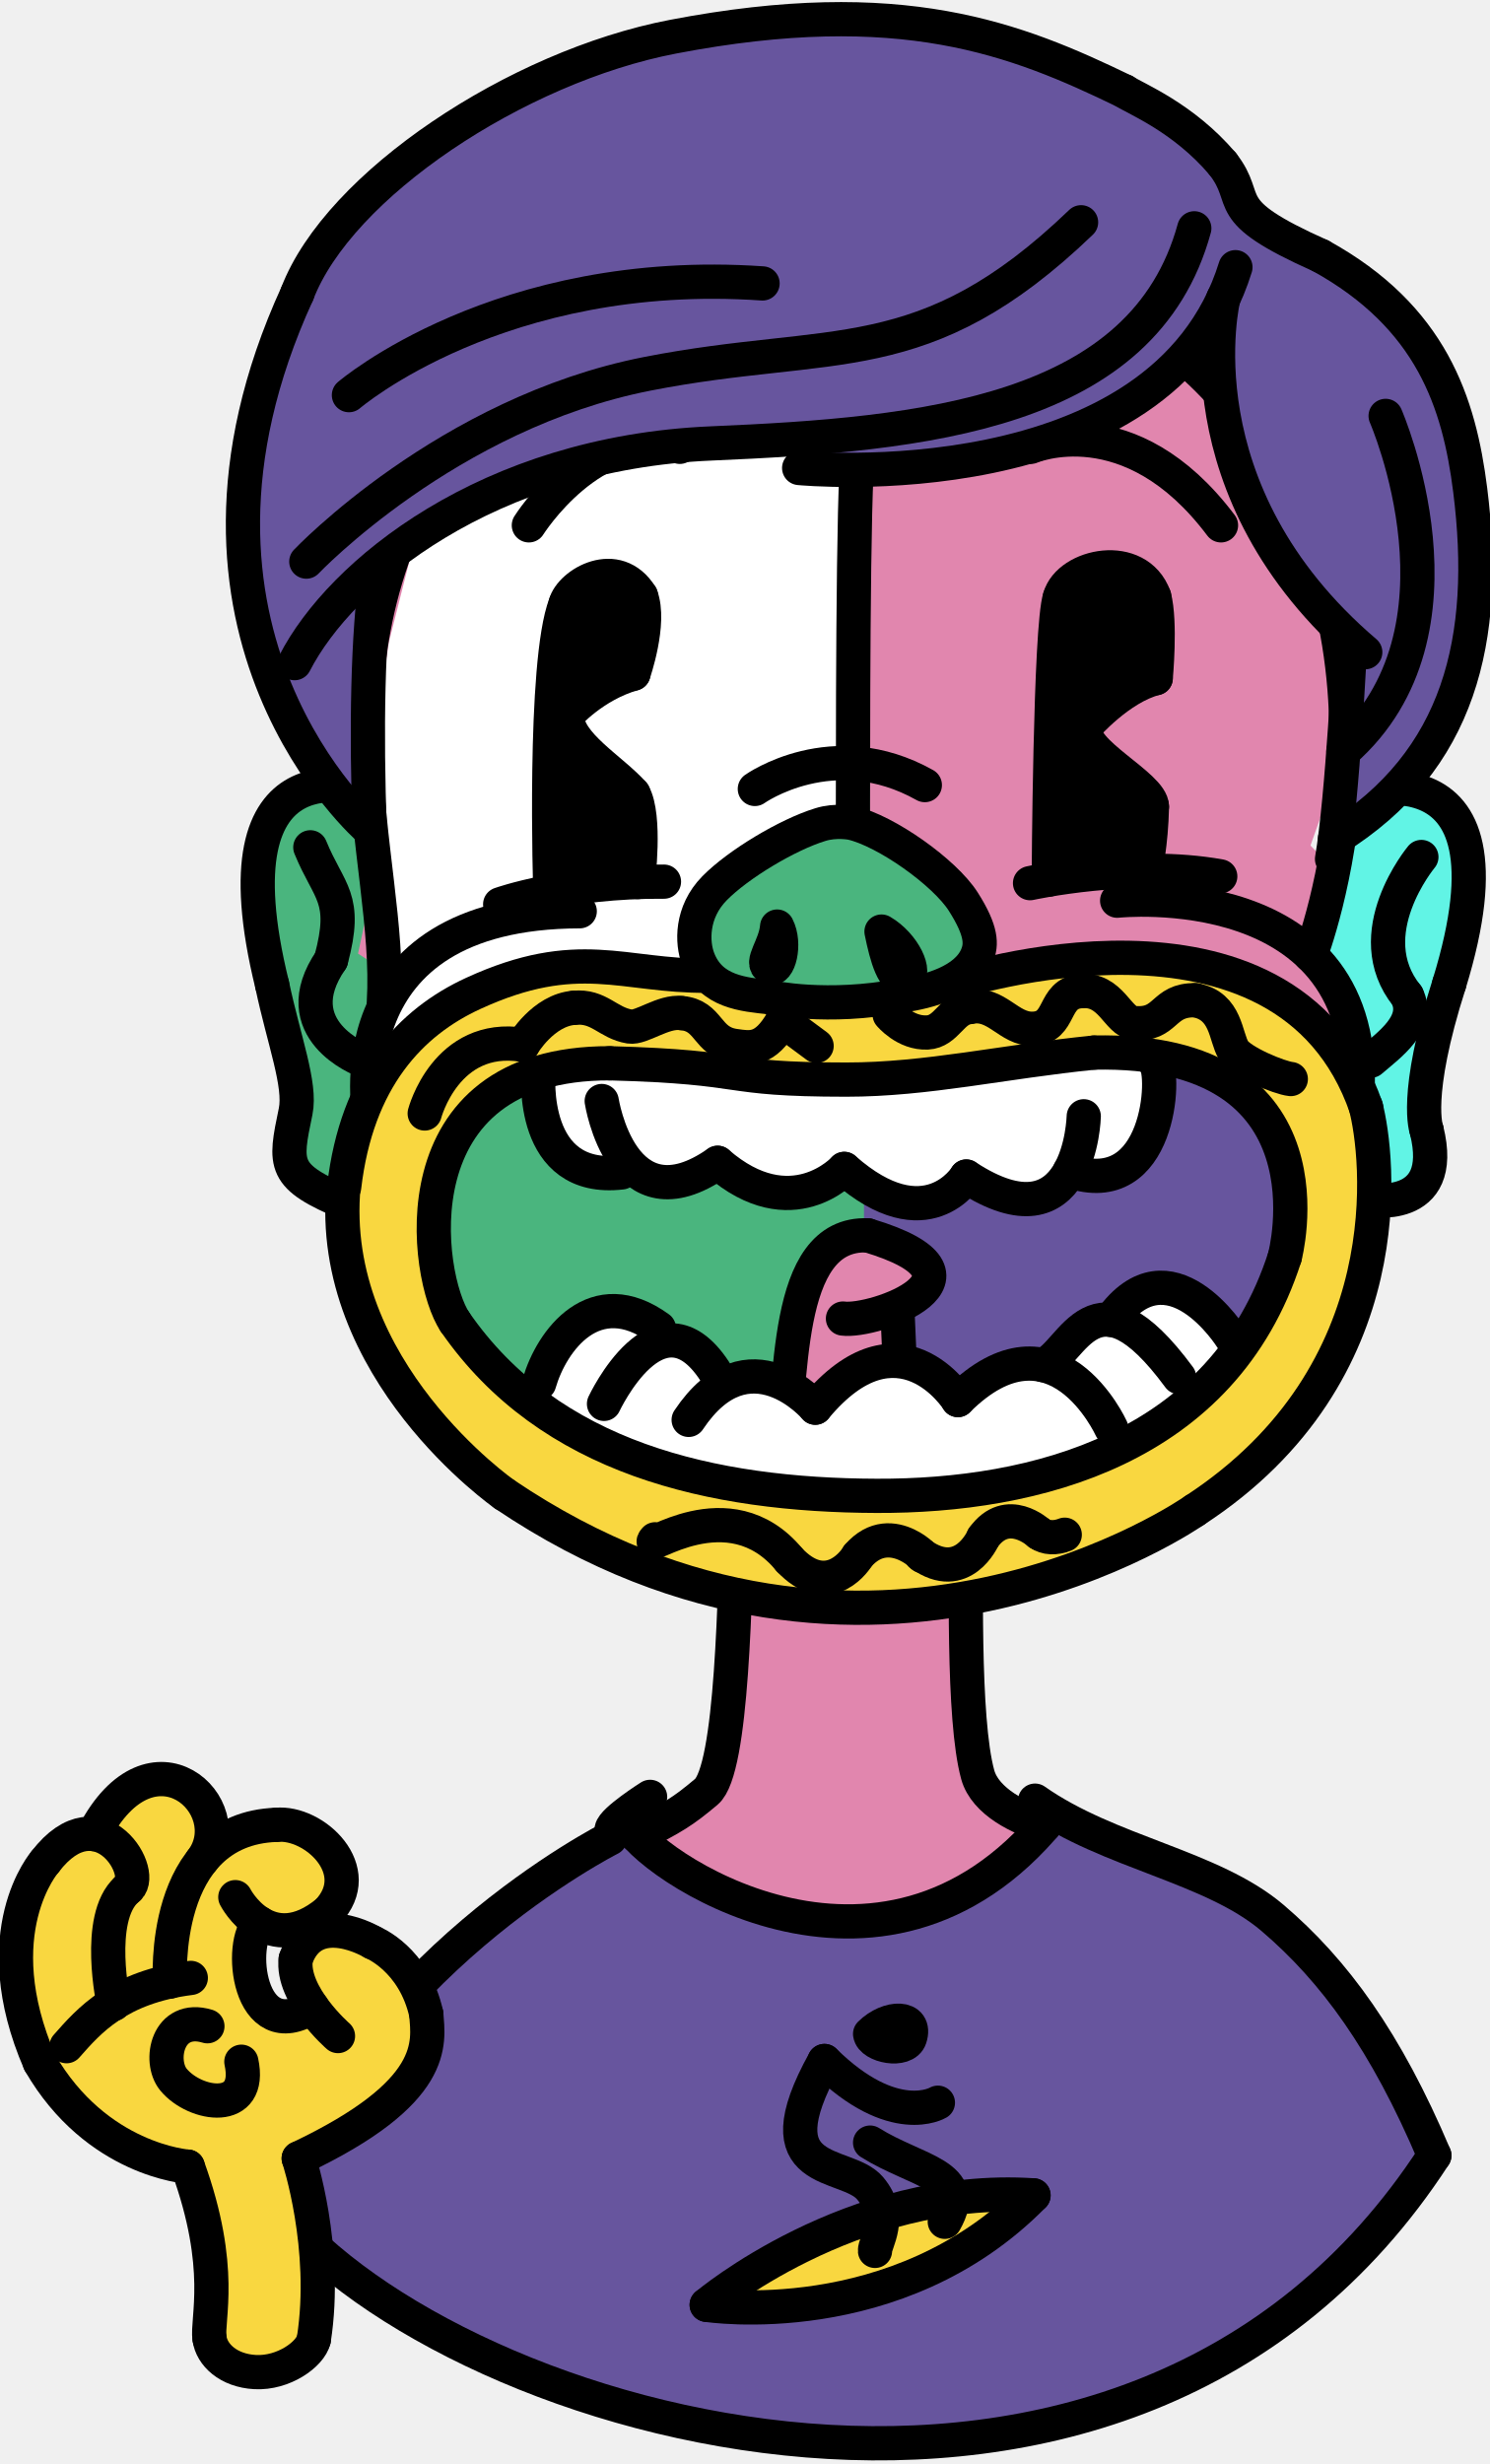
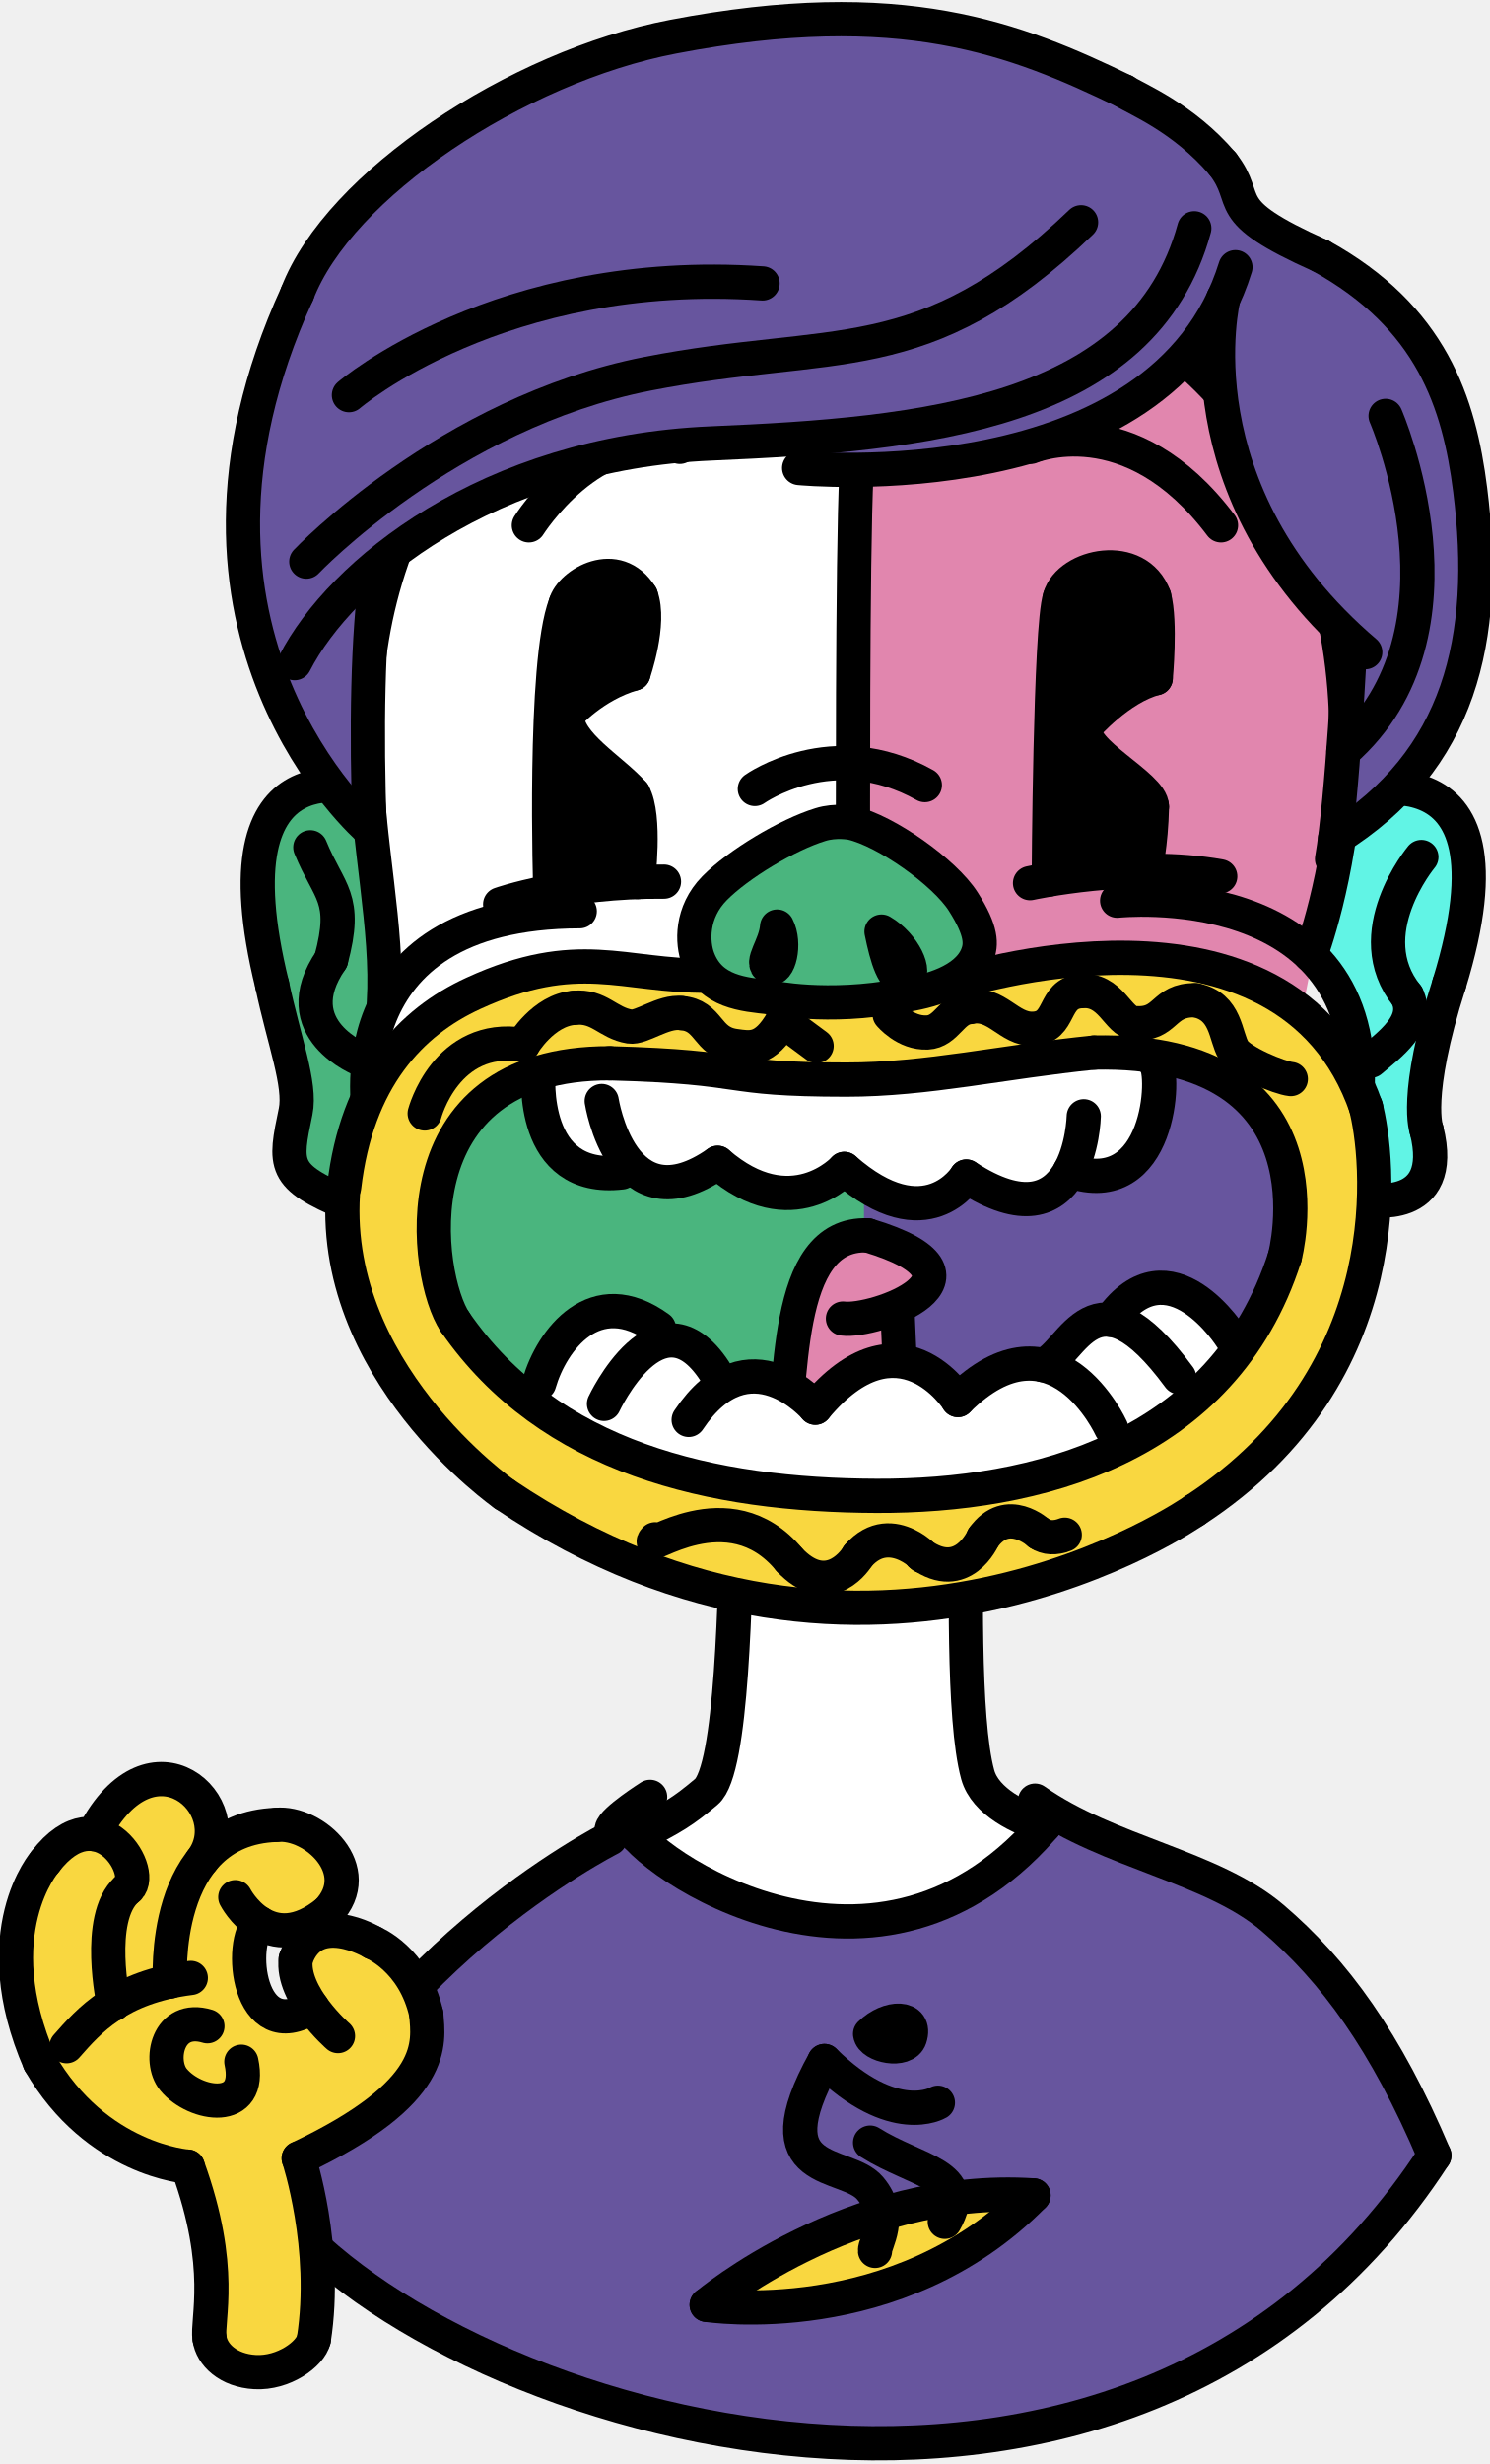
- <svg xmlns="http://www.w3.org/2000/svg" xmlns:xlink="http://www.w3.org/1999/xlink" version="1.1" x="0px" y="0px" viewBox="0 0 370 612" style="enable-background:new 0 0 370 612;" xml:space="preserve">
+ <svg xmlns="http://www.w3.org/2000/svg" version="1.1" x="0px" y="0px" viewBox="0 0 370 612" style="enable-background:new 0 0 370 612;" xml:space="preserve">
  <g id="n1601">
    <g>
      <g>
        <polygon style="fill-rule:evenodd;clip-rule:evenodd;fill:#67559E;" points="69.056,548.679 75.826,531.949 87.412,512.568      100.45,496.495 112.621,484.409 130.789,469.701 145.951,459.747 156.438,453.648 168.734,464.385 179.429,470.144      194.169,475.219 208.937,477.21 225.186,475.499 239.473,469.933 251.25,461.691 261.821,450.269 274.203,456.422      289.682,462.546 306.596,469.994 316.146,476.393 328.044,488.082 339.701,503.463 347.203,516.177 353.622,529.234      356.307,535.367 349.458,545.156 338.75,557.917 324.937,570.958 307.024,583.697 284.754,594.742 264.681,601.241      235.206,606.143 202.65,606.3 177.552,603.116 142.603,594.042 117.045,583.623 96.503,572.199 80.8,560.592 69.056,548.679         " />
-         <path style="fill-rule:evenodd;clip-rule:evenodd;fill:#E186AE;" d="M183.245,372.116c0,0,25.965-12.377,56.812,0     c-0.134,17.25-0.134,17.25-0.134,17.25l0.302,33.608l1.436,12.48l3.725,9.877l6.979,5.256l7.155,2.761l-8.27,8.345l-11.777,8.242     l-14.287,5.565l-16.249,1.711l-14.768-1.99l-17.454-6.536l-12.188-7.972l-5.764-5.033l12.631-7.364l7.059-7.901l2.794-12.347     l1.514-40.574L183.245,372.116L183.245,372.116z" />
+         <path style="fill-rule:evenodd;clip-rule:evenodd;fill:#FFFFFF;" d="M183.245,372.116c0,0,25.965-12.377,56.812,0     c-0.134,17.25-0.134,17.25-0.134,17.25l0.302,33.608l1.436,12.48l3.725,9.877l6.979,5.256l7.155,2.761l-8.27,8.345l-11.777,8.242     l-14.287,5.565l-16.249,1.711l-14.768-1.99l-17.454-6.536l-12.188-7.972l-5.764-5.033l12.631-7.364l7.059-7.901l2.794-12.347     l1.514-40.574L183.245,372.116L183.245,372.116z" />
      </g>
      <path style="fill:none;stroke:#000000;stroke-width:8.504;stroke-linecap:round;stroke-linejoin:round;stroke-miterlimit:22.926;" d="    M151.557,456.617c0,0-63.188,31.875-82.501,92.062" />
      <path style="fill:none;stroke:#000000;stroke-width:8.504;stroke-linecap:round;stroke-linejoin:round;stroke-miterlimit:22.926;" d="    M156.057,452.867c3.562,9.375,62.437,50.438,104.812-1.125" />
      <path style="fill:none;stroke:#000000;stroke-width:8.504;stroke-linecap:round;stroke-linejoin:round;stroke-miterlimit:22.926;" d="    M161.494,446.304c0,0-9.187,5.812-9.562,8.062" />
      <path style="fill:none;stroke:#000000;stroke-width:8.504;stroke-linecap:round;stroke-linejoin:round;stroke-miterlimit:22.926;" d="    M257.119,447.242c18.375,12.938,43.958,16.295,59.027,29.151c15.301,13.055,28.132,30.56,40.161,58.974" />
      <path style="fill:none;stroke:#000000;stroke-width:8.504;stroke-linecap:round;stroke-linejoin:round;stroke-miterlimit:22.926;" d="    M183.245,372.116c-0.658,23.798-1.236,67.433-7.786,72.932c-5.754,4.831-8.096,6.297-17.255,10.913" />
      <path style="fill:none;stroke:#000000;stroke-width:8.504;stroke-linecap:round;stroke-linejoin:round;stroke-miterlimit:22.926;" d="    M240.057,372.116c-0.041,18.564-0.995,54.72,2.823,68.67c1.844,6.737,10.689,10.998,16.64,12.561" />
      <path style="fill:none;stroke:#000000;stroke-width:8.504;stroke-linecap:round;stroke-linejoin:round;stroke-miterlimit:22.926;" d="    M69.056,548.679c43.592,53.778,211.224,103.881,287.251-13.312" />
      <g>
        <polygon style="fill-rule:evenodd;clip-rule:evenodd;fill:#F9D740;" points="175.553,572.467 187.763,563.984 205.049,555.016      221.564,549.142 241.337,545.48 256.741,545.279 249.896,551.552 239.708,558.81 225.674,565.808 210.165,570.548 193.97,572.86      175.553,572.467    " />
        <path style="fill:none;stroke:#000000;stroke-width:8.504;stroke-linecap:round;stroke-linejoin:round;stroke-miterlimit:22.926;" d="     M216.147,505.175c4.5-4.5,11.716-4.567,9.885,1C224.825,509.844,216.522,508.175,216.147,505.175" />
        <path style="fill:none;stroke:#000000;stroke-width:8.504;stroke-linecap:round;stroke-linejoin:round;stroke-miterlimit:22.926;" d="     M232.985,522.264c0,0-10.953,6.576-28.182-10.36" />
        <path style="fill:none;stroke:#000000;stroke-width:8.504;stroke-linecap:round;stroke-linejoin:round;stroke-miterlimit:22.926;" d="     M204.803,511.904c-16.438,29.604,5.344,24.479,11.344,31.604s1.031,13.688,1.219,15.562" />
        <path style="fill:none;stroke:#000000;stroke-width:8.504;stroke-linecap:round;stroke-linejoin:round;stroke-miterlimit:22.926;" d="     M216.147,532.174c11.625,7.312,25.302,7.855,18.552,19.667" />
        <path style="fill:none;stroke:#000000;stroke-width:8.504;stroke-linecap:round;stroke-linejoin:round;stroke-miterlimit:22.926;" d="     M175.553,572.467c0,0,35.811-30.188,81.188-27.188" />
        <path style="fill:none;stroke:#000000;stroke-width:8.504;stroke-linecap:round;stroke-linejoin:round;stroke-miterlimit:22.926;" d="     M175.553,572.467c0,0,47.249,7.313,81.188-27.188" />
      </g>
    </g>
  </g>
  <g id="n1602">
    <g>
      <polygon style="fill-rule:evenodd;clip-rule:evenodd;fill:#4AB57E;" points="215.866,403.333 113.533,356.5 97.866,263.333     215.866,263.333   " />
      <polygon style="fill-rule:evenodd;clip-rule:evenodd;fill:#67559E;" points="315.532,362.667 214.626,403.435 214.626,263.435     332.626,263.435   " />
+       <path style="fill-rule:evenodd;clip-rule:evenodd;fill:#E186AE;" d="M213.529,259.735c-1.016-1.525-0.508-133.668-0.508-133.668    s3.558-11.181,5.591-11.69c2.033-0.508,60.989-15.756,60.989-15.756l19.313-13.214l5.591,17.28l10.325,30.501l20.569,26.551    l-4.5,53.625l-8.606,43.829L213.529,259.735z" />
+       <path style="fill-rule:evenodd;clip-rule:evenodd;fill:#FFFFFF;" d="M97.866,263.333l115.663-3.599l-2.033-145.866    c0,0-46.25-12.706-63.022-7.115c-16.772,5.591-50.316,25.412-50.316,25.412s-11.181,26.937-8.64,52.349    S97.866,263.333,97.866,263.333z" />
      <polygon style="fill-rule:evenodd;clip-rule:evenodd;fill:#4AB57E;" points="91.226,196.383 92.431,208.857 94.329,225.308     95.449,239.827 95.354,248.963 90.615,259.882 88.89,270.208 94.204,273.182 89.946,282.748 87.625,291.179 86.565,297.336     79.605,295.894 73.337,291.059 72.123,283.074 73.438,276.06 73.495,270.115 69.953,254.458 64.959,231.358 64.063,217.322     67.551,203.134 72.699,197.647 83.075,194.997 91.226,196.383   " />
-       <polygon style="fill-rule:evenodd;clip-rule:evenodd;fill:#E186AE;" points="94.204,240.273 101.249,271.852 108,267.894     118,260.319 125,260.319 131,256.111 140,253.586 144,254.428 155,254.428 162,258.636 173,248.536 187,243.486 206,236.753     209,226.654 221,232.545 226,235.07 227,246.011 237,240.961 244,242.645 262,242.645 280,242.645 297.301,247.095     323.565,260.551 338.722,269.993 329.028,232.089 333.835,238.285 337.294,235.246 336.016,225.923 331.154,215.829     325.546,210.006 329.388,199.172 333.227,181.613 334.474,163.449 333.138,147.627 329.118,131.623 321.327,114.789     310.368,99.786 296.788,87.073 276.531,75.137 254.522,68.219 232.132,65.404 209.627,65.387 190.325,66.852 169.276,70.439     149.533,76.501 134.742,83.63 120.741,93.668 108.249,107.697 99.907,121.637 94.34,135.831 91.731,147.528 90.686,158.635     91.113,174.334 93.031,190.512 94.889,206.09 95.402,216.045 93.995,221.933 90.615,229.079 88.936,236.847 94.204,240.273   " />
-       <g>
-         <defs>
-           <polygon id="SVGID_1_" points="96.458,321.847 100.876,313.163 109.794,301.627 124.393,292.946 134.702,314.4 150.861,312.826       160,319 169,321 175,311 196.626,307.46 200.626,297.46 213,307 215.831,230.926 227.295,237.519 241.386,251.35       248.986,264.857 251.985,273.819 248.068,282.909 248.711,286.642 263.343,283.289 278.66,281.886 296.928,283.748       312.94,290.089 322.887,297.746 331.796,309.129 336.614,318.757 340.081,314.034 338.799,299.548 333.926,283.863       328.307,274.814 332.157,257.979 336.004,230.693 337.254,202.47 335.915,177.883 331.887,153.014 324.079,126.855       313.096,103.542 299.486,83.788 279.185,65.24 257.127,54.49 234.688,50.116 212.134,50.091 192.79,52.366 171.695,57.94       151.908,67.36 137.085,78.438 123.054,94.036 110.534,115.836 102.174,137.497 96.594,159.553 93.98,177.73 92.933,194.988       93.36,219.383 95.282,244.523 97.145,268.73 97.658,284.199 96.249,293.347 92.861,304.452 91.179,316.522 96.458,321.847           " />
-         </defs>
-         <clipPath id="SVGID_2_">
-           <use xlink:href="#SVGID_1_" style="overflow:visible;" />
-         </clipPath>
-         <rect x="39.711" y="-24.39" style="clip-path:url(#SVGID_2_);fill-rule:evenodd;clip-rule:evenodd;fill:#FFFFFF;" width="176.385" height="282.773" />
-       </g>
      <path style="fill-rule:evenodd;clip-rule:evenodd;fill:none;stroke:#000000;stroke-width:8.504;stroke-linecap:round;stroke-linejoin:round;stroke-miterlimit:22.926;" d="    M215.439,42.544c0.201-2.583,1.278-2.487-2.692,75.052c-1.035,20.209-0.847,93.966-0.847,93.966" />
      <polygon style="fill-rule:evenodd;clip-rule:evenodd;fill:#61F4E5;" points="333.509,198.6 341.904,195.893 352.289,196.554     360.24,201.642 364.51,212.376 364.742,221.261 362.606,234.819 360.016,244.333 356.923,254.997 354.412,267.238     353.869,277.784 355.273,286.9 352.999,294.433 347.44,297.717 339.523,298.486 338.994,288.718 337.104,278.477 335.565,269.014     338.078,263.459 335.554,254.304 331.154,244.138 325.546,237.22 329.388,224.346 331.308,213.915 333.018,204.618 333.509,198.6       " />
      <path style="fill:none;stroke:#000000;stroke-width:8.504;stroke-linecap:round;stroke-linejoin:round;stroke-miterlimit:22.926;" d="    M91.863,277.873c0,0-10.385-51.375,52.151-51.541" />
      <path style="fill:none;stroke:#000000;stroke-width:8.504;stroke-linecap:round;stroke-linejoin:round;stroke-miterlimit:22.926;" d="    M277.516,223.707c0,0,63.375-6.75,59.625,49.126" />
      <path style="fill:none;stroke:#000000;stroke-width:8.504;stroke-linecap:round;stroke-linejoin:round;stroke-miterlimit:22.926;" d="    M113.265,107.832c15.374-20.625,41.995-39.189,93.019-42.261c29.439-1.771,70.646-0.748,101.232,37.011" />
      <path style="fill:none;stroke:#000000;stroke-width:8.504;stroke-linecap:round;stroke-linejoin:round;stroke-miterlimit:22.926;" d="    M325.546,237.22c0,0,29.22-76.138-18.03-134.638" />
      <path style="fill:none;stroke:#000000;stroke-width:8.504;stroke-linecap:round;stroke-linejoin:round;stroke-miterlimit:22.926;" d="    M95.354,248.963c2.25-36.376-20.714-84.881,17.911-141.131" />
      <path style="fill:none;stroke:#000000;stroke-width:8.504;stroke-linecap:round;stroke-linejoin:round;stroke-miterlimit:22.926;" d="    M333.837,197.673c0,0,45.679-16.716,26.179,46.66" />
      <path style="fill:none;stroke:#000000;stroke-width:8.504;stroke-linecap:round;stroke-linejoin:round;stroke-miterlimit:22.926;" d="    M354.391,280.708c0,0-3.375-8.25,5.625-36.375" />
      <path style="fill:none;stroke:#000000;stroke-width:8.504;stroke-linecap:round;stroke-linejoin:round;stroke-miterlimit:22.926;" d="    M339.766,297.957c0,0,19.875,3.75,14.625-17.249" />
      <path style="fill:none;stroke:#000000;stroke-width:8.504;stroke-linecap:round;stroke-linejoin:round;stroke-miterlimit:22.926;" d="    M353.09,212.856c0,0-15.949,19.102-3.574,34.477" />
      <path style="fill:none;stroke:#000000;stroke-width:8.504;stroke-linecap:round;stroke-linejoin:round;stroke-miterlimit:22.926;" d="    M340.516,263.458c4.499-3.875,12.375-9.375,9-16.125" />
      <path style="fill:none;stroke:#000000;stroke-width:8.504;stroke-linecap:round;stroke-linejoin:round;stroke-miterlimit:22.926;" d="    M91.226,196.383c0,0-38.993-14.207-23.618,48.23" />
      <path style="fill:none;stroke:#000000;stroke-width:8.504;stroke-linecap:round;stroke-linejoin:round;stroke-miterlimit:22.926;" d="    M86.358,298.988c-16.378-6.823-15.7-9.534-12.92-22.928c1.375-6.621-2.925-17.688-5.83-31.447" />
      <path style="fill:none;stroke:#000000;stroke-width:8.504;stroke-linecap:round;stroke-linejoin:round;stroke-miterlimit:22.926;" d="    M77.09,210.452c4.688,11.438,9.333,12.406,5.143,27.975" />
      <path style="fill:none;stroke:#000000;stroke-width:8.504;stroke-linecap:round;stroke-linejoin:round;stroke-miterlimit:22.926;" d="    M90,263.265c0,0-19.7-7.465-7.767-24.839" />
      <g>
        <polygon style="fill-rule:evenodd;clip-rule:evenodd;" points="144.898,173.905 152.338,169.222 157.344,167.325      159.648,157.761 159.52,148.951 153.974,143.52 145.837,144.391 140.47,150.075 138.953,155.816 137.582,166.48 136.593,185.617      136.418,198.73 136.51,212.422 136.713,221.477 146.205,220.015 154.263,219.28 158.463,219.071 159.122,207.997 158.15,199.117      151.242,191.466 143.561,184.147 142.14,176.311 144.898,173.905    " />
        <polygon style="fill-rule:evenodd;clip-rule:evenodd;" points="261.2,178.112 261.656,165.719 262.451,153.579 264.824,145.525      272.144,141.33 281.441,142.174 286.282,147.143 287.462,153.559 287.441,163.304 287.094,168.45 280.138,171.539      274.571,175.659 269.657,180.451 273.323,187.452 278.437,191.768 284.05,196.625 286.157,200.325 285.798,206.955      284.465,216.279 276.821,216.58 269.127,217.274 260.529,218.483 260.589,211.105 260.749,198.741 260.973,186.922      261.2,178.112    " />
        <path style="fill:none;stroke:#000000;stroke-width:8.504;stroke-linecap:round;stroke-linejoin:round;stroke-miterlimit:22.926;" d="     M131.376,130.481c0,0,15.938-25.313,37.5-19.5" />
        <path style="fill:none;stroke:#000000;stroke-width:8.504;stroke-linecap:round;stroke-linejoin:round;stroke-miterlimit:22.926;" d="     M256.064,110.981c0,0,24.563-10.687,47.25,19.5" />
        <path style="fill:none;stroke:#000000;stroke-width:8.504;stroke-linecap:round;stroke-linejoin:round;stroke-miterlimit:22.926;" d="     M255.876,219.356c0,0,25.5-5.625,47.25-1.687" />
        <path style="fill:none;stroke:#000000;stroke-width:8.504;stroke-linecap:round;stroke-linejoin:round;stroke-miterlimit:22.926;" d="     M124.251,224.606c0,0,16.313-5.812,40.688-5.625" />
        <path style="fill:none;stroke:#000000;stroke-width:8.504;stroke-linecap:round;stroke-linejoin:round;stroke-miterlimit:22.926;" d="     M140.47,150.075c1.312-5.062,12.749-11.812,18.75-2.062" />
        <path style="fill:none;stroke:#000000;stroke-width:8.504;stroke-linecap:round;stroke-linejoin:round;stroke-miterlimit:22.926;" d="     M136.713,221.477c0,0-1.868-56.964,3.757-71.402" />
        <path style="fill:none;stroke:#000000;stroke-width:8.504;stroke-linecap:round;stroke-linejoin:round;stroke-miterlimit:22.926;" d="     M157.344,167.325c0,0,4.41-12.592,1.876-19.312" />
        <path style="fill:none;stroke:#000000;stroke-width:8.504;stroke-linecap:round;stroke-linejoin:round;stroke-miterlimit:22.926;" d="     M140.845,177.638c0,0,6.562-7.5,16.499-10.312" />
        <path style="fill:none;stroke:#000000;stroke-width:8.504;stroke-linecap:round;stroke-linejoin:round;stroke-miterlimit:22.926;" d="     M157.345,197.138c-5.25-6-16.688-12.375-16.5-19.5" />
        <path style="fill:none;stroke:#000000;stroke-width:8.504;stroke-linecap:round;stroke-linejoin:round;stroke-miterlimit:22.926;" d="     M158.463,219.071c0,0,2.069-16.309-1.118-21.934" />
        <path style="fill:none;stroke:#000000;stroke-width:8.504;stroke-linecap:round;stroke-linejoin:round;stroke-miterlimit:22.926;" d="     M263.282,148.388c2.25-8.062,19.312-11.625,23.438-0.188" />
        <path style="fill:none;stroke:#000000;stroke-width:8.504;stroke-linecap:round;stroke-linejoin:round;stroke-miterlimit:22.926;" d="     M260.529,218.483c0,0,0.316-62.971,2.753-70.096" />
        <path style="fill:none;stroke:#000000;stroke-width:8.504;stroke-linecap:round;stroke-linejoin:round;stroke-miterlimit:22.926;" d="     M287.094,168.45c0,0,1.313-13.875-0.374-20.25" />
        <path style="fill:none;stroke:#000000;stroke-width:8.504;stroke-linecap:round;stroke-linejoin:round;stroke-miterlimit:22.926;" d="     M269.657,180.451c0,0,8.437-9.75,17.437-12.001" />
        <path style="fill:none;stroke:#000000;stroke-width:8.504;stroke-linecap:round;stroke-linejoin:round;stroke-miterlimit:22.926;" d="     M286.157,200.325c0-5.25-18.535-13.717-16.5-19.874" />
        <path style="fill:none;stroke:#000000;stroke-width:8.504;stroke-linecap:round;stroke-linejoin:round;stroke-miterlimit:22.926;" d="     M284.465,216.279c0,0,1.504-6.579,1.692-15.954" />
      </g>
      <g>
        <polygon style="fill-rule:evenodd;clip-rule:evenodd;fill:#67559E;" points="67.244,168.318 73.179,164.708 77.904,157.049      85.471,148.019 91.487,142.266 92.613,150.574 91.802,162.799 91.468,173.565 91.418,188.286 91.711,202.338 86.384,200.453      80.004,192.344 73.83,182.52 67.244,168.318    " />
        <polygon style="fill-rule:evenodd;clip-rule:evenodd;fill:#67559E;" points="66.401,166.005 73.179,164.708 78.687,156.115      88.479,145.143 99.181,136.078 113.341,127.105 128.476,120.072 146.667,114.336 163.86,111.199 181.438,109.929      202.551,108.645 202.138,116.488 218.705,116.55 235.127,115.132 253.402,111.535 269.097,106.104 284.722,97.203 295.21,87.557      302.905,80.732 302.581,88.538 303.217,98.486 305.084,108.816 308.66,120.255 314.83,133.188 322.429,144.552 330.729,154.113      335.399,159.739 334.624,173.443 334.038,182.289 333.138,193.901 331.968,205.725 337.589,204.262 344.839,198.136      353.618,187.849 359.365,177.724 363.802,164.932 366.091,150.943 366.429,136.341 364.895,119.275 360.628,100.749      353.637,86.351 342.896,73.915 330.073,64.679 319.223,59.286 311.224,54.033 306.911,46.352 301.394,38.111 290.582,29.142      276.233,21.187 262.827,15.236 244.794,9.197 227.495,5.881 207.674,4.769 186.741,6.092 168.27,8.91 148.966,14.038      130.411,21.772 115.324,30.115 100.326,40.656 88.344,51.515 78.026,64.578 71.357,78.602 65.349,95.743 61.564,113.391      60.373,127.92 61.061,142.729 63.187,154.995 66.401,166.005    " />
        <path style="fill:none;stroke:#000000;stroke-width:8.504;stroke-linecap:round;stroke-linejoin:round;stroke-miterlimit:22.926;" d="     M91.836,206.052c0,0-56.625-48.75-18-133.125" />
        <path style="fill:none;stroke:#000000;stroke-width:8.504;stroke-linecap:round;stroke-linejoin:round;stroke-miterlimit:22.926;" d="     M279.336,22.677C252.429,9.659,223.975-1.776,167.144,9.124c-38.815,7.445-83.038,36.845-93.308,63.803" />
        <path style="fill:none;stroke:#000000;stroke-width:8.504;stroke-linecap:round;stroke-linejoin:round;stroke-miterlimit:22.926;" d="     M303.711,40.677c7.5,9.562-1.688,11.25,24.375,22.875" />
        <path style="fill:none;stroke:#000000;stroke-width:8.504;stroke-linecap:round;stroke-linejoin:round;stroke-miterlimit:22.926;" d="     M279.336,22.677c2.845,1.891,14.606,6.509,24.375,18" />
        <path style="fill:none;stroke:#000000;stroke-width:8.504;stroke-linecap:round;stroke-linejoin:round;stroke-miterlimit:22.926;" d="     M331.649,208.302c31.03-19.284,38.226-49.676,33.569-86.602c-2.734-21.675-9.6-42.961-37.132-58.148" />
        <path style="fill:none;stroke:#000000;stroke-width:8.504;stroke-linecap:round;stroke-linejoin:round;stroke-miterlimit:22.926;" d="     M335.399,159.739c0,0-1.875,38.625-4.5,53.625" />
        <path style="fill:none;stroke:#000000;stroke-width:8.504;stroke-linecap:round;stroke-linejoin:round;stroke-miterlimit:22.926;" d="     M344.211,103.302c0,0,23.463,53.538-10.487,83.3" />
        <path style="fill:none;stroke:#000000;stroke-width:8.504;stroke-linecap:round;stroke-linejoin:round;stroke-miterlimit:22.926;" d="     M303.899,74.052c0,0-11.812,47.812,35.249,87.937" />
        <path style="fill:none;stroke:#000000;stroke-width:8.504;stroke-linecap:round;stroke-linejoin:round;stroke-miterlimit:22.926;" d="     M198.523,116.239c0,0,90.188,8.812,108.375-49.875" />
        <path style="fill:none;stroke:#000000;stroke-width:8.504;stroke-linecap:round;stroke-linejoin:round;stroke-miterlimit:22.926;" d="     M93.711,141.177c-2.438,16.5-2.754,40.5-1.875,64.875" />
        <path style="fill:none;stroke:#000000;stroke-width:8.504;stroke-linecap:round;stroke-linejoin:round;stroke-miterlimit:22.926;" d="     M73.179,164.708c11.438-22.313,47.966-52.209,103.498-54.568c53.03-2.253,107.401-7.343,120.002-53.432" />
        <path style="fill:none;stroke:#000000;stroke-width:8.504;stroke-linecap:round;stroke-linejoin:round;stroke-miterlimit:22.926;" d="     M86.679,98.145c0,0,37.5-32.25,102.75-27.75" />
        <path style="fill:none;stroke:#000000;stroke-width:8.504;stroke-linecap:round;stroke-linejoin:round;stroke-miterlimit:22.926;" d="     M76.093,139.489c0,0,34.984-36.895,84.74-46.65c46.098-9.037,68.557,0.011,107.72-37.631" />
      </g>
    </g>
  </g>
  <g id="n1603">
-     <polygon style="fill-rule:evenodd;clip-rule:evenodd;fill:#E186AE;" points="194.095,360.494 195.446,349.098 197.127,327.065      200.501,315.875 206.467,308.935 213.783,306.833 221.174,309.374 226.559,312.881 229.455,317.388 226.059,322.983      222.944,325.573 223.313,332.955 223.799,349.563 222.969,354.784 214.727,352.504 206.051,354.604 199.997,358.657      194.095,360.494    " />
-     <path style="fill:none;stroke:#000000;stroke-width:8.504;stroke-linecap:round;stroke-linejoin:round;stroke-miterlimit:22.926;" d="     M193.809,362.051c3.41-17.186,0.187-56.14,21.775-55.214" />
-     <path style="fill:none;stroke:#000000;stroke-width:8.504;stroke-linecap:round;stroke-linejoin:round;stroke-miterlimit:22.926;" d="     M209.405,327.498c7.768,1.064,40.224-10.485,6.179-20.662" />
-     <path style="fill:none;stroke:#000000;stroke-width:8.504;stroke-linecap:round;stroke-linejoin:round;stroke-miterlimit:22.926;" d="     M224.219,355.534c0,0-0.696-17.084-1.313-30.798" />
+     <g id="n0103">
+       <g>
+         <polygon style="fill-rule:evenodd;clip-rule:evenodd;fill:#E186AE;" points="194.095,360.494 195.446,349.098 197.127,327.065      200.501,315.875 206.467,308.935 213.783,306.833 221.174,309.374 226.559,312.881 229.455,317.388 226.059,322.983      222.944,325.573 223.313,332.955 223.799,349.563 222.969,354.784 214.727,352.504 206.051,354.604 199.997,358.657      194.095,360.494    " />
+         <path style="fill:none;stroke:#000000;stroke-width:8.504;stroke-linecap:round;stroke-linejoin:round;stroke-miterlimit:22.926;" d="     M193.809,362.051c3.41-17.186,0.187-56.14,21.775-55.214" />
+         <path style="fill:none;stroke:#000000;stroke-width:8.504;stroke-linecap:round;stroke-linejoin:round;stroke-miterlimit:22.926;" d="     M209.405,327.498c7.768,1.064,40.224-10.485,6.179-20.662" />
+         <path style="fill:none;stroke:#000000;stroke-width:8.504;stroke-linecap:round;stroke-linejoin:round;stroke-miterlimit:22.926;" d="     M224.219,355.534c0,0-0.696-17.084-1.313-30.798" />
+       </g>
+     </g>
  </g>
  <g id="n1604">
    <g>
      <g>
        <g>
          <g>
            <path style="fill-rule:evenodd;clip-rule:evenodd;fill:#F9D740;" d="M341.822,288.791l-1.914-12.757l-6.244-12.478       l-10.253-11.382l-16.778-8.746l-13.579-3.439l-18.621-0.976l-15.469,1.304l-13.075,2.507l-13.636,3.592l-14.978,2.223       l-15.639,0.271l-12.958-1.541l-8.61-1.921l-7.922-2.272l-11.983-1.072l-11.374-0.971l-13.029,0.973l-13.648,5.225l-13.1,5.969       l-10.613,9.652l-5.517,8.701l-3.75,9.211l-2.907,13.205l-0.143,15.013l1.781,9.909l4.746,13.285l7.361,12.989l7.495,9.816       l11.099,11.347l11.709,8.855l12.369,7.203l13.008,6.184l14.116,5.189l15.978,4.061l16.486,2.271l14.814,0.444l16.164-1.195       l15.849-2.855l16.118-4.645l16.078-6.508l13.254-7.071l12.891-9.175l11.42-10.98l8.436-11.124l8.228-16.1l4.657-15.982       l1.719-13.327L341.822,288.791z M299.366,343.667c-25.667,20.333-75,42.667-155.667,13c0,0-32.333-14.667-34.667-36.667       c-2.333-22-2-45.333,17.667-53c19.667-7.667,47.333-0.667,65.667-0.667s70-2.333,83.333-4.667       c13.333-2.333,28.667-2.333,37,17.667C321.033,299.333,325.033,323.333,299.366,343.667z" />
            <polygon style="fill-rule:evenodd;clip-rule:evenodd;fill:#FFFFFF;" points="131.407,347.791 134.908,342.602 140.084,335.285        145.442,328.473 151.644,324.753 158.173,325.37 162.549,327.845 165.413,333.036 172.76,335.144 177.518,340.539        179.591,344.051 188.366,341.92 196.975,344.977 203.234,348.802 210.357,342.419 219.993,338.111 228.862,340.018        234.869,344.022 237.959,347.739 243.971,342.721 251.236,339.281 259.087,339.06 265.237,333.539 272.184,328.18        276.735,327.965 283.711,320.716 290.244,320.66 297.146,324.593 301.759,329.199 308.542,333.928 301.072,343.016        291.65,351.295 278.057,359.526 259.696,366.394 244.27,369.66 226.821,371.349 209.719,371.384 197.408,370.639        178.806,368.047 164.316,364.437 151.244,359.561 141.288,354.462 131.407,347.791      " />
            <path style="fill-rule:evenodd;clip-rule:evenodd;fill:#FFFFFF;" d="M133.75,266.646l9.708-2.135l13.596-0.239l13.453,0.791       l18.734,2.296l15.563,0.754l17.053-0.419l9.22-0.893l17.586-2.388l11.279-1.584l11.846-1.39l11.967,0.488l2.139,6.235       l1.072,7.578l-1.58,7.312l-3.459,5.58l-6.123,3.31l-10.026-1.079l-4.018,4.789l-8.591,2.073l-7.577-2.349l-5.549-3.152       l-6.093,5.227c0,0-10.034,1.02-9.098,1.155c0.937,0.134-7.94-3.023-7.94-3.023l-7.186-5.254l-9.306,5.341l-10.608-0.2       l-7.775-3.755l-3.762-2.901l-6.903,3.733l-6.749,1.024l-5.664-2.081l-2.713-2.43l-5.877,3.324l-7.062-3.92L138,283.083       l-3.74-8.314L133.75,266.646L133.75,266.646z" />
            <path style="fill:none;stroke:#000000;stroke-width:8.504;stroke-linecap:round;stroke-linejoin:round;stroke-miterlimit:22.926;" d="       M133.75,266.646c0,0-2.343,27.253,20.685,24.553" />
            <path style="fill:none;stroke:#000000;stroke-width:8.504;stroke-linecap:round;stroke-linejoin:round;stroke-miterlimit:22.926;" d="       M149.476,273.467c0,0,4.926,32.021,28.8,15.347" />
            <path style="fill:none;stroke:#000000;stroke-width:8.504;stroke-linecap:round;stroke-linejoin:round;stroke-miterlimit:22.926;" d="       M209.727,290.33c0,0-13.073,14.4-31.452-1.516" />
            <path style="fill:none;stroke:#000000;stroke-width:8.504;stroke-linecap:round;stroke-linejoin:round;stroke-miterlimit:22.926;" d="       M240.043,292.224c0,0-9.852,16.105-30.316-1.895" />
            <path style="fill:none;stroke:#000000;stroke-width:8.504;stroke-linecap:round;stroke-linejoin:round;stroke-miterlimit:22.926;" d="       M269.222,277.256c0,0-0.758,33.536-29.179,14.968" />
            <path style="fill:none;stroke:#000000;stroke-width:8.504;stroke-linecap:round;stroke-linejoin:round;stroke-miterlimit:22.926;" d="       M286.967,263.986c2.654,2.463,1.327,34.609-21.188,26.876" />
            <path style="fill:none;stroke:#000000;stroke-width:8.504;stroke-linecap:round;stroke-linejoin:round;stroke-miterlimit:22.926;" d="       M133.939,343.571c3.092-10.68,13.825-25.234,29.741-13.676" />
            <path style="fill:none;stroke:#000000;stroke-width:8.504;stroke-linecap:round;stroke-linejoin:round;stroke-miterlimit:22.926;" d="       M150.044,348.687c0,0,13.642-29.179,27.473-8.147" />
            <path style="fill:none;stroke:#000000;stroke-width:8.504;stroke-linecap:round;stroke-linejoin:round;stroke-miterlimit:22.926;" d="       M202.528,349.634c0,0-16.484-19.326-31.452,3.032" />
            <path style="fill:none;stroke:#000000;stroke-width:8.504;stroke-linecap:round;stroke-linejoin:round;stroke-miterlimit:22.926;" d="       M237.959,347.739c0,0-14.589-23.115-35.432,1.895" />
            <path style="fill:none;stroke:#000000;stroke-width:8.504;stroke-linecap:round;stroke-linejoin:round;stroke-miterlimit:22.926;" d="       M276.043,354.75c0,0-14.02-30.884-38.084-7.01" />
            <path style="fill:none;stroke:#000000;stroke-width:8.504;stroke-linecap:round;stroke-linejoin:round;stroke-miterlimit:22.926;" d="       M259.087,339.06c7.389-2.653,12.598-25.805,33.819,2.995" />
            <path style="fill:none;stroke:#000000;stroke-width:8.504;stroke-linecap:round;stroke-linejoin:round;stroke-miterlimit:22.926;" d="       M305.98,332.383c0,0-15.497-24.86-30.037-4.556" />
            <path style="fill:none;stroke:#000000;stroke-width:8.504;stroke-linecap:round;stroke-linejoin:round;stroke-miterlimit:22.926;" d="       M175.658,242.346c-20.842,0.189-32.035-7.557-58.06,4.375c-15.568,7.138-28.985,21.251-32.105,48.13" />
            <path style="fill:none;stroke:#000000;stroke-width:8.504;stroke-linecap:round;stroke-linejoin:round;stroke-miterlimit:22.926;" d="       M236.642,244.302c0,0,82.659-27.325,102.744,30.843" />
            <path style="fill:none;stroke:#000000;stroke-width:8.504;stroke-linecap:round;stroke-linejoin:round;stroke-miterlimit:22.926;" d="       M125.327,371.143c0,0-44.336-30.885-39.978-76.737" />
            <path style="fill:none;stroke:#000000;stroke-width:8.504;stroke-linecap:round;stroke-linejoin:round;stroke-miterlimit:22.926;" d="       M296.799,375.122c0,0-81.094,57.031-171.472-3.979" />
            <path style="fill:none;stroke:#000000;stroke-width:8.504;stroke-linecap:round;stroke-linejoin:round;stroke-miterlimit:22.926;" d="       M339.241,274.701c3.218,12.008,9.853,66.316-42.443,100.421" />
            <path style="fill:none;stroke:#000000;stroke-width:8.504;stroke-linecap:round;stroke-linejoin:round;stroke-miterlimit:22.926;" d="       M151.474,264.092c35.93,0.972,26.715,4.044,58.737,4.057c20.125,0.008,39.083-4.47,61.578-6.711" />
            <path style="fill:none;stroke:#000000;stroke-width:8.504;stroke-linecap:round;stroke-linejoin:round;stroke-miterlimit:22.926;" d="       M319.156,312.217c0,0,14.021-52.106-47.368-50.779" />
            <path style="fill:none;stroke:#000000;stroke-width:8.504;stroke-linecap:round;stroke-linejoin:round;stroke-miterlimit:22.926;" d="       M113.011,328.322c-7.404-10.983-15.16-64.338,38.463-64.231" />
            <path style="fill:none;stroke:#000000;stroke-width:8.504;stroke-linecap:round;stroke-linejoin:round;stroke-miterlimit:22.926;" d="       M319.156,312.217c-15.347,47.747-62.144,59.456-101.397,59.315c-40.922-0.146-81.283-9.246-104.748-43.21" />
          </g>
          <path style="fill-rule:evenodd;clip-rule:evenodd;fill:none;stroke:#000000;stroke-width:8.504;stroke-linecap:round;stroke-linejoin:round;stroke-miterlimit:22.926;" d="      M175.658,242.346c0,0,13.457,3.726,30.636,3.726s35.368-3.368,35.368-3.368" />
        </g>
        <g>
          <polygon style="fill-rule:evenodd;clip-rule:evenodd;fill:#4AB57E;" points="184.03,246.657 176.175,240.824 172.498,232.051       176.209,222.084 185.745,214.156 193.807,209.582 203.756,204.821 211.573,204.396 218.052,206.853 225.496,211.212       231.627,215.811 236.627,221.199 241.554,227.909 243.368,233.938 241.832,239.01 236.259,244.24 226.489,246.866       213.01,248.712 198.896,249.582 184.03,246.657     " />
          <path style="fill:none;stroke:#000000;stroke-width:8.504;stroke-linecap:round;stroke-linejoin:round;stroke-miterlimit:22.926;" d="      M223.807,247.302c7.143-0.984,16.289-3.586,18.929-9.989c1.112-2.699,1.217-6.03-3.436-13.352      c-4.652-7.322-19.231-17.611-27.727-19.565c0,0-3.946-0.802-7.817,0.425c-8.071,2.464-20.362,9.809-26.253,15.803      c-5.891,5.993-5.615,13.555-4.074,17.567c3.162,8.23,11.217,8.801,18.093,9.537" />
          <path style="fill:none;stroke:#000000;stroke-width:8.504;stroke-linecap:round;stroke-linejoin:round;stroke-miterlimit:22.926;" d="      M193.051,230.139c-0.41,4.935-4.334,9.006-1.954,10.196C193.476,241.525,195.26,234.388,193.051,230.139L193.051,230.139z" />
          <path style="fill:none;stroke:#000000;stroke-width:8.504;stroke-linecap:round;stroke-linejoin:round;stroke-miterlimit:22.926;" d="      M218.98,231.381c5.581,3.244,8.921,10.487,6.084,11.575C222.057,244.107,220.281,237.797,218.98,231.381L218.98,231.381z" />
          <path style="fill:none;stroke:#000000;stroke-width:8.504;stroke-linecap:round;stroke-linejoin:round;stroke-miterlimit:22.926;" d="      M191.522,247.727c0,0,13.861,3.059,32.286-0.425" />
        </g>
      </g>
      <g>
        <line style="fill:none;stroke:#000000;stroke-width:8.504;stroke-linecap:round;stroke-linejoin:round;stroke-miterlimit:22.926;" x1="202.856" y1="259.784" x2="194.375" y2="253.5" />
        <path style="fill:none;stroke:#000000;stroke-width:8.504;stroke-linecap:round;stroke-linejoin:round;stroke-miterlimit:22.926;" d="     M169.251,251.625c7.124,0.562,6.114,7.169,13.296,8.159c3.851,0.531,7.446,1.37,11.829-6.284" />
        <path style="fill:none;stroke:#000000;stroke-width:8.504;stroke-linecap:round;stroke-linejoin:round;stroke-miterlimit:22.926;" d="     M142.626,250.312c6.244-0.612,8.329,3.772,13.808,4.657c2.913,0.469,8.315-3.928,12.817-3.344" />
        <path style="fill:none;stroke:#000000;stroke-width:8.504;stroke-linecap:round;stroke-linejoin:round;stroke-miterlimit:22.926;" d="     M129.875,259.5c0,0,5.063-8.624,12.751-9.188" />
        <path style="fill:none;stroke:#000000;stroke-width:8.504;stroke-linecap:round;stroke-linejoin:round;stroke-miterlimit:22.926;" d="     M105.501,276.562c0,0,5.249-20.062,24.374-17.062" />
        <path style="fill:none;stroke:#000000;stroke-width:8.504;stroke-linecap:round;stroke-linejoin:round;stroke-miterlimit:22.926;" d="     M221,252c0,0,3.884,4.725,9.378,4.444c4.802-0.245,6-5.919,10.497-6.319" />
        <path style="fill:none;stroke:#000000;stroke-width:8.504;stroke-linecap:round;stroke-linejoin:round;stroke-miterlimit:22.926;" d="     M268.438,246.188c-7.125,0.562-4.571,9.084-11.815,9.332c-6.047,0.208-9.099-6.811-15.747-5.395" />
        <path style="fill:none;stroke:#000000;stroke-width:8.504;stroke-linecap:round;stroke-linejoin:round;stroke-miterlimit:22.926;" d="     M296.938,248.437c-8.25-0.188-7.022,6.336-15.189,5.672c-4.129-0.336-5.707-8.691-13.311-7.922" />
        <path style="fill:none;stroke:#000000;stroke-width:8.504;stroke-linecap:round;stroke-linejoin:round;stroke-miterlimit:22.926;" d="     M320.653,268.007c-2.861-0.295-12.43-4.256-14.195-7.081c-2.111-3.379-1.707-11.029-9.521-12.489" />
        <path style="fill:none;stroke:#000000;stroke-width:8.504;stroke-linecap:round;stroke-linejoin:round;stroke-miterlimit:22.926;" d="     M162.764,382.322c-3.535,4.054,18.239-13.216,33.299,5.053" />
        <path style="fill:none;stroke:#000000;stroke-width:8.504;stroke-linecap:round;stroke-linejoin:round;stroke-miterlimit:22.926;" d="     M213.126,386.438c-1.413,2.371-8.089,10.447-17.063,0.938" />
        <path style="fill:none;stroke:#000000;stroke-width:8.504;stroke-linecap:round;stroke-linejoin:round;stroke-miterlimit:22.926;" d="     M228.688,386.062c3.196,3.124-7.016-9.485-15.562,0.375" />
        <path style="fill:none;stroke:#000000;stroke-width:8.504;stroke-linecap:round;stroke-linejoin:round;stroke-miterlimit:22.926;" d="     M244.251,381.938c0,0-5.063,11.625-15.562,4.125" />
        <path style="fill:none;stroke:#000000;stroke-width:8.504;stroke-linecap:round;stroke-linejoin:round;stroke-miterlimit:22.926;" d="     M258.125,380.812c0,0-7.875-7.312-13.875,1.125" />
        <path style="fill:none;stroke:#000000;stroke-width:8.504;stroke-linecap:round;stroke-linejoin:round;stroke-miterlimit:22.926;" d="     M264.5,381.188c-2.279,0.9-4.663,0.856-6.375-0.375" />
      </g>
      <path style="fill:none;stroke:#000000;stroke-width:8.504;stroke-linecap:round;stroke-linejoin:round;stroke-miterlimit:22.926;" d="    M187.515,195.957c0,0,19.368-13.79,42.226-0.96" />
    </g>
  </g>
  <g id="n1605">
    <g>
      <polygon style="fill-rule:evenodd;clip-rule:evenodd;fill:#F9D740;" points="9.063,510.277 16.532,508.222 22.808,501.687     33.013,495.08 42.23,492.19 42.716,481.656 45.604,470.111 51.004,460.799 52.629,455.076 52.089,447.768 43.515,442.399     34.727,443.092 28.36,447.99 23.281,455.544 14.757,458.587 8.202,467.168 4.746,477.633 3.976,486.989 5.181,497.65     9.063,510.277   " />
      <path style="fill-rule:evenodd;clip-rule:evenodd;fill:#F9D740;" d="M52.052,580.828l2.851,5.107l6.562,3.023l7.747-0.588    l5.268-2.747l3.481-4.541l0.977-12.565l-0.887-14.212l-2.356-12.827l-1.483-5.397l8.398-4.276l10.893-6.949l7.652-7.166    l4.439-8.406c0,0,1.413-12.307,0.497-12.016c-0.915,0.29-5.25-9.562-5.25-9.562l-8.255-5.249l-8.242-2.835l-8.501,2.762    l-2.256,7.584l3.949,8.519l-7.224,2.297l-7.016-6.261l-1.39-9.057l2.616-7.793l4.406,1.648l6.34-0.752l7.51-5.347l1.951-7.892    l-4.375-7.543l-11.709-4.54l-9.391,1.925l-9.083,6.891l-5.37,10.272l-2.083,9.32L42.23,492.19l-10.483,3.709l-8.94,5.788    l-6.276,6.535l-6.635,4.048l5.874,8.417l7.356,7.207l6.354,4.35l6.993,3.339l10.173,2.561l3.388,11.012l1.559,7.628    c0,0,3.062,11.547,1.995,11.547C52.522,568.331,52.052,580.828,52.052,580.828L52.052,580.828z" />
      <path style="fill:none;stroke:#000000;stroke-width:8.504;stroke-linecap:round;stroke-linejoin:round;stroke-miterlimit:22.926;" d="    M16.532,508.222c5.617-6.384,12.865-14.702,30.865-16.952" />
      <path style="fill:none;stroke:#000000;stroke-width:8.504;stroke-linecap:round;stroke-linejoin:round;stroke-miterlimit:22.926;" d="    M28.256,497.751c0,0-4.672-21.294,3.203-28.418" />
      <path style="fill:none;stroke:#000000;stroke-width:8.504;stroke-linecap:round;stroke-linejoin:round;stroke-miterlimit:22.926;" d="    M11.209,462.395c0,0-15.375,17.436-1.312,49.875" />
      <path style="fill:none;stroke:#000000;stroke-width:8.504;stroke-linecap:round;stroke-linejoin:round;stroke-miterlimit:22.926;" d="    M46.647,538.144c0,0-22.688-1.499-36.75-25.874" />
      <path style="fill:none;stroke:#000000;stroke-width:8.504;stroke-linecap:round;stroke-linejoin:round;stroke-miterlimit:22.926;" d="    M52.052,580.828c-0.75-4.688,3.783-17.371-5.405-42.684" />
      <path style="fill:none;stroke:#000000;stroke-width:8.504;stroke-linecap:round;stroke-linejoin:round;stroke-miterlimit:22.926;" d="    M77.96,581.083c-0.866,3.655-7.519,8.467-14.58,8.087c-6.67-0.359-10.783-4.315-11.328-8.342" />
      <path style="fill:none;stroke:#000000;stroke-width:8.504;stroke-linecap:round;stroke-linejoin:round;stroke-miterlimit:22.926;" d="    M74.209,536.082c0,0,7.313,22.126,3.75,45.001" />
      <path style="fill:none;stroke:#000000;stroke-width:8.504;stroke-linecap:round;stroke-linejoin:round;stroke-miterlimit:22.926;" d="    M105.897,500.27c0.505,7.05,3.188,19.311-31.688,35.811" />
      <path style="fill:none;stroke:#000000;stroke-width:8.504;stroke-linecap:round;stroke-linejoin:round;stroke-miterlimit:22.926;" d="    M92.584,482.457c0,0,10.313,4.126,13.312,17.814" />
      <path style="fill:none;stroke:#000000;stroke-width:8.504;stroke-linecap:round;stroke-linejoin:round;stroke-miterlimit:22.926;" d="    M83.959,505.708c0,0-11.625-10.126-10.5-19.126" />
      <path style="fill:none;stroke:#000000;stroke-width:8.504;stroke-linecap:round;stroke-linejoin:round;stroke-miterlimit:22.926;" d="    M92.584,482.457c0,0-14.625-8.812-19.125,4.125" />
      <path style="fill:none;stroke:#000000;stroke-width:8.504;stroke-linecap:round;stroke-linejoin:round;stroke-miterlimit:22.926;" d="    M58.459,471.208c0,0,8.166,15.822,22.979,3.634" />
      <path style="fill:none;stroke:#000000;stroke-width:8.504;stroke-linecap:round;stroke-linejoin:round;stroke-miterlimit:22.926;" d="    M68.643,453.248c9.375-0.938,22.546,11.28,12.796,21.594" />
      <path style="fill:none;stroke:#000000;stroke-width:8.504;stroke-linecap:round;stroke-linejoin:round;stroke-miterlimit:22.926;" d="    M42.23,492.19c0,0-2.593-37.964,26.412-38.942" />
      <path style="fill:none;stroke:#000000;stroke-width:8.504;stroke-linecap:round;stroke-linejoin:round;stroke-miterlimit:22.926;" d="    M64.52,477.673c-5.437,4.312-3.103,31.054,13.014,20.814" />
      <path style="fill:none;stroke:#000000;stroke-width:8.504;stroke-linecap:round;stroke-linejoin:round;stroke-miterlimit:22.926;" d="    M51.522,503.27c-9.938-3.001-12.214,8.66-8.428,13.256c5.391,6.544,19.712,8.74,16.865-4.443" />
      <path style="fill:none;stroke:#000000;stroke-width:8.504;stroke-linecap:round;stroke-linejoin:round;stroke-miterlimit:22.926;" d="    M50.169,462.063c9.938-13.313-12.45-34.27-26.888-6.52" />
      <path style="fill:none;stroke:#000000;stroke-width:8.504;stroke-linecap:round;stroke-linejoin:round;stroke-miterlimit:22.926;" d="    M31.459,469.333c5.625-3.375-6.75-24.563-20.25-6.937" />
    </g>
  </g>
</svg>
